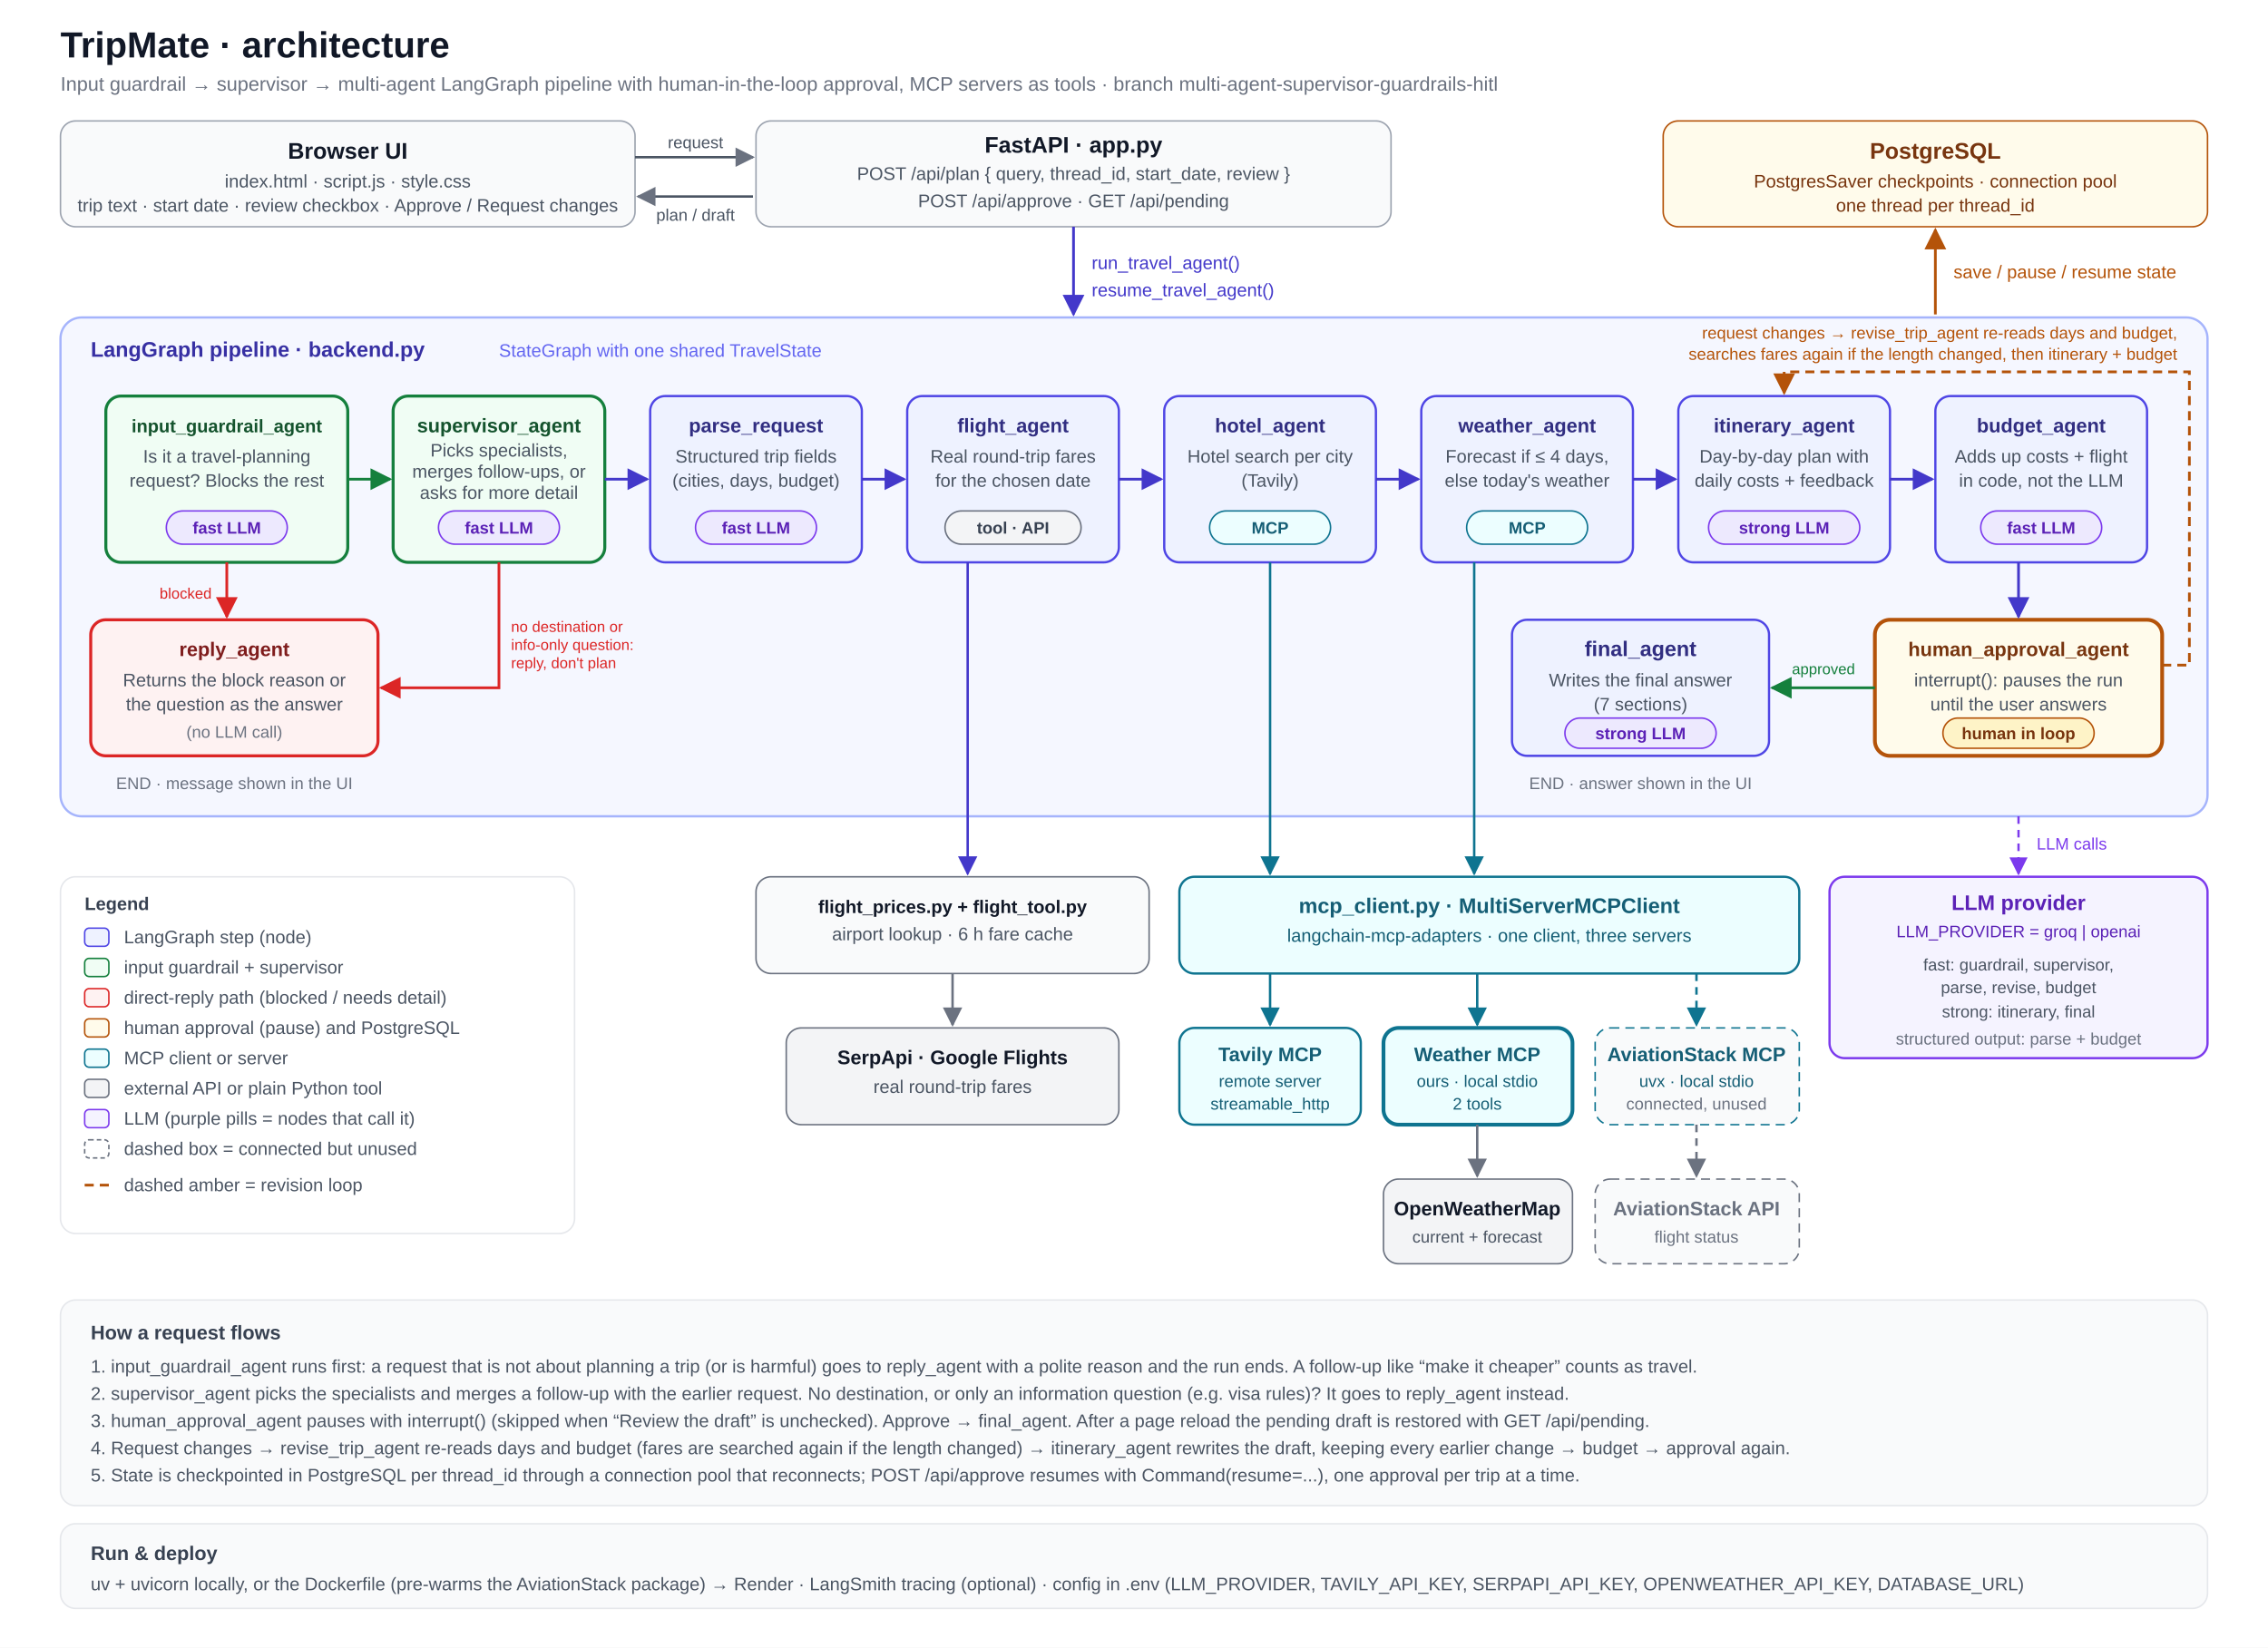
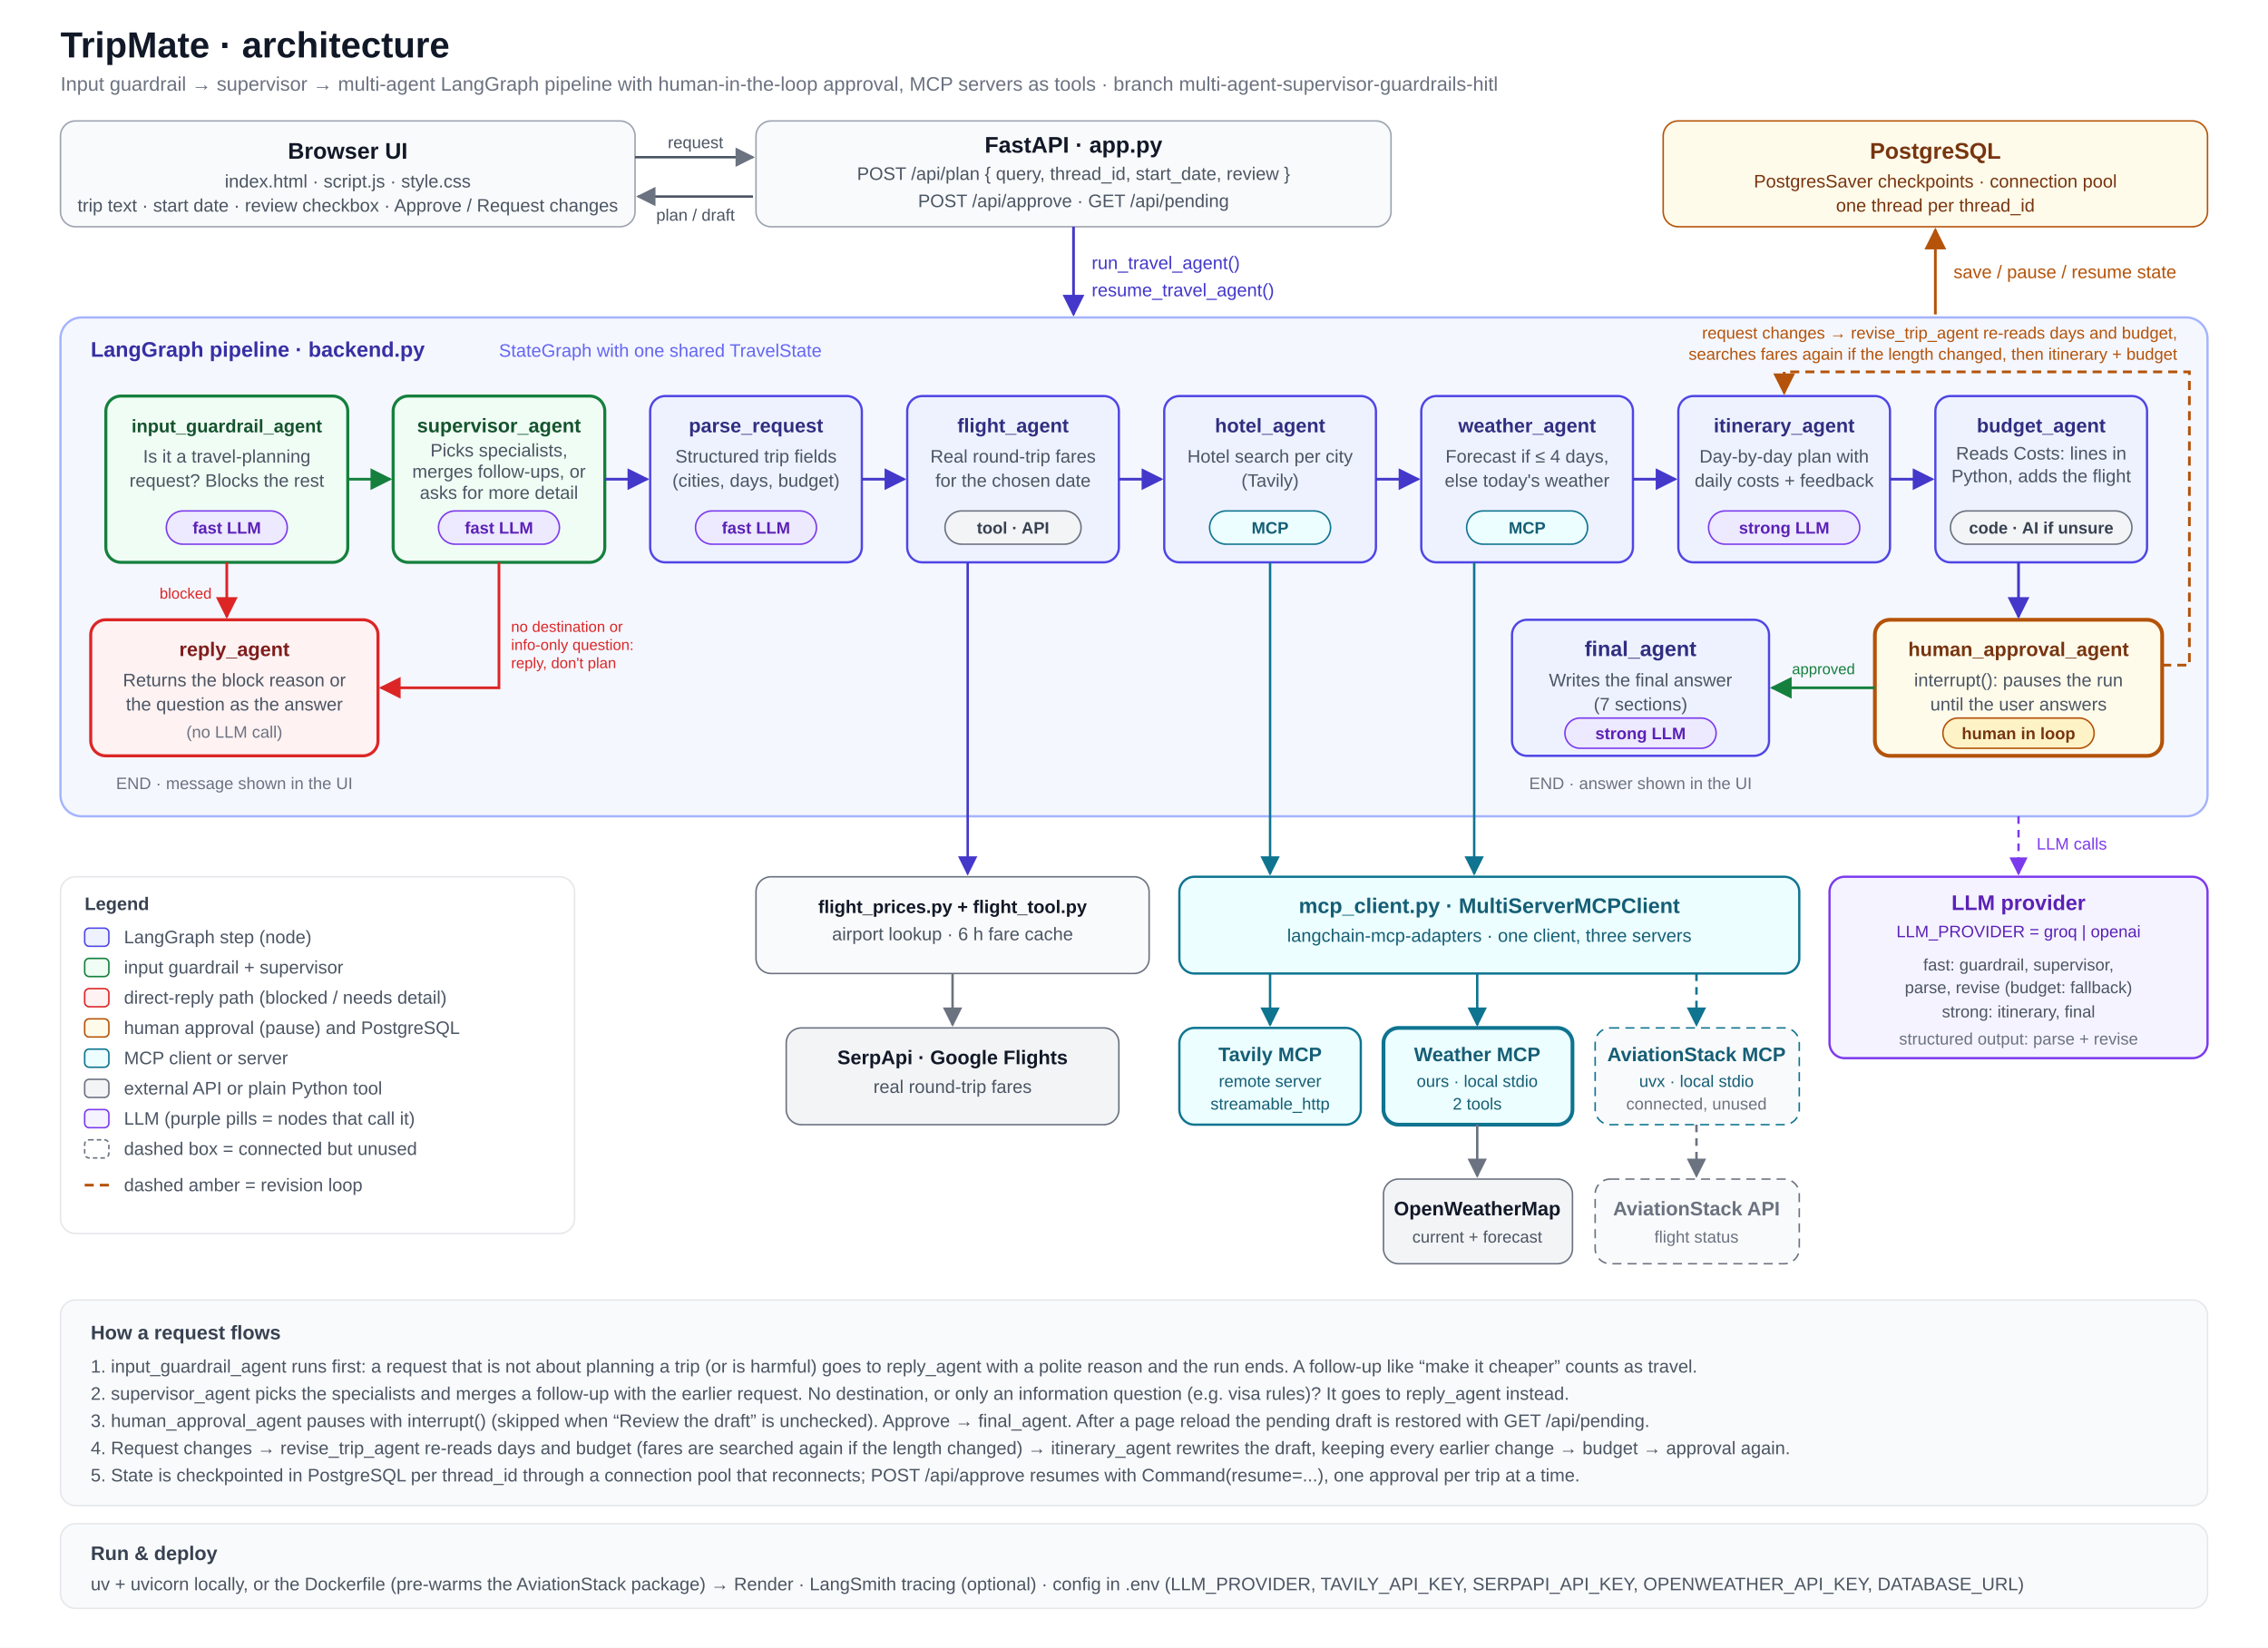
<svg xmlns="http://www.w3.org/2000/svg" viewBox="0 0 1500 1090" width="1500" height="1090" font-family="-apple-system, 'Helvetica Neue', Arial, sans-serif">
  <defs>
    <marker id="aInd" viewBox="0 0 10 10" refX="9" refY="5" markerWidth="8" markerHeight="8" orient="auto-start-reverse">
      <path d="M0,0 L10,5 L0,10 z" fill="#4338CA" />
    </marker>
    <marker id="aTeal" viewBox="0 0 10 10" refX="9" refY="5" markerWidth="8" markerHeight="8" orient="auto-start-reverse">
      <path d="M0,0 L10,5 L0,10 z" fill="#0E7490" />
    </marker>
    <marker id="aGray" viewBox="0 0 10 10" refX="9" refY="5" markerWidth="8" markerHeight="8" orient="auto-start-reverse">
      <path d="M0,0 L10,5 L0,10 z" fill="#6B7280" />
    </marker>
    <marker id="aPur" viewBox="0 0 10 10" refX="9" refY="5" markerWidth="8" markerHeight="8" orient="auto-start-reverse">
      <path d="M0,0 L10,5 L0,10 z" fill="#7C3AED" />
    </marker>
    <marker id="aAmb" viewBox="0 0 10 10" refX="9" refY="5" markerWidth="8" markerHeight="8" orient="auto-start-reverse">
      <path d="M0,0 L10,5 L0,10 z" fill="#B45309" />
    </marker>
    <marker id="aGrn" viewBox="0 0 10 10" refX="9" refY="5" markerWidth="8" markerHeight="8" orient="auto-start-reverse">
      <path d="M0,0 L10,5 L0,10 z" fill="#15803D" />
    </marker>
    <marker id="aRed" viewBox="0 0 10 10" refX="9" refY="5" markerWidth="8" markerHeight="8" orient="auto-start-reverse">
      <path d="M0,0 L10,5 L0,10 z" fill="#DC2626" />
    </marker>
  </defs>
  <rect width="1500" height="1090" fill="#FFFFFF" />
  <text x="40" y="38" font-size="24" font-weight="700" fill="#111827">TripMate · architecture</text>
  <text x="40" y="60" font-size="13" fill="#6B7280">Input guardrail → supervisor → multi-agent LangGraph pipeline with human-in-the-loop approval, MCP servers as tools · branch multi-agent-supervisor-guardrails-hitl</text>
  <rect x="40" y="80" width="380" height="70" rx="10" fill="#F9FAFB" stroke="#9CA3AF" />
  <text x="230" y="105" text-anchor="middle" font-size="15" font-weight="700" fill="#111827">Browser UI</text>
  <text x="230" y="124" text-anchor="middle" font-size="12" fill="#4B5563">index.html · script.js · style.css</text>
  <text x="230" y="140" text-anchor="middle" font-size="12" fill="#4B5563">trip text · start date · review checkbox · Approve / Request changes</text>
  <rect x="500" y="80" width="420" height="70" rx="10" fill="#F9FAFB" stroke="#9CA3AF" />
  <text x="710" y="101" text-anchor="middle" font-size="15" font-weight="700" fill="#111827">FastAPI · app.py</text>
  <text x="710" y="119" text-anchor="middle" font-size="12" fill="#4B5563">POST /api/plan  { query, thread_id, start_date, review }</text>
  <text x="710" y="137" text-anchor="middle" font-size="12" fill="#4B5563">POST /api/approve  ·  GET /api/pending</text>
  <rect x="1100" y="80" width="360" height="70" rx="10" fill="#FFFBEB" stroke="#B45309" />
  <text x="1280" y="105" text-anchor="middle" font-size="15" font-weight="700" fill="#78350F">PostgreSQL</text>
  <text x="1280" y="124" text-anchor="middle" font-size="12" fill="#78350F">PostgresSaver checkpoints · connection pool</text>
  <text x="1280" y="140" text-anchor="middle" font-size="12" fill="#78350F">one thread per thread_id</text>
  <line x1="420" y1="104" x2="498" y2="104" stroke="#4B5563" stroke-width="1.6" marker-end="url(#aGray)" />
  <line x1="498" y1="130" x2="422" y2="130" stroke="#4B5563" stroke-width="1.6" marker-end="url(#aGray)" />
  <text x="460" y="98" text-anchor="middle" font-size="11" fill="#4B5563">request</text>
  <text x="460" y="146" text-anchor="middle" font-size="11" fill="#4B5563">plan / draft</text>
  <line x1="710" y1="150" x2="710" y2="208" stroke="#4338CA" stroke-width="1.8" marker-end="url(#aInd)" />
  <text x="722" y="178" font-size="12" fill="#4338CA">run_travel_agent()</text>
  <text x="722" y="196" font-size="12" fill="#4338CA">resume_travel_agent()</text>
  <line x1="1280" y1="208" x2="1280" y2="152" stroke="#B45309" stroke-width="1.8" marker-end="url(#aAmb)" />
  <text x="1292" y="184" font-size="12" fill="#B45309">save / pause / resume state</text>
  <rect x="40" y="210" width="1420" height="330" rx="14" fill="#F5F7FF" stroke="#A5B4FC" stroke-width="1.5" />
  <text x="60" y="236" font-size="14" font-weight="700" fill="#3730A3">LangGraph pipeline · backend.py</text>
  <text x="330" y="236" font-size="12" fill="#6366F1">StateGraph with one shared TravelState</text>
  <g font-size="12" text-anchor="middle">
    <rect x="70" y="262" width="160" height="110" rx="10" fill="#F0FDF4" stroke="#15803D" stroke-width="2" />
    <text x="150" y="286" font-size="12" font-weight="700" fill="#14532D">input_guardrail_agent</text>
    <text x="150" y="306" fill="#4B5563">Is it a travel-planning</text>
    <text x="150" y="322" fill="#4B5563">request? Blocks the rest</text>
    <rect x="110" y="338" width="80" height="22" rx="11" fill="#EDE9FE" stroke="#7C3AED" />
    <text x="150" y="353" fill="#5B21B6" font-size="11" font-weight="600">fast LLM</text>
    <rect x="260" y="262" width="140" height="110" rx="10" fill="#F0FDF4" stroke="#15803D" stroke-width="2" />
    <text x="330" y="286" font-size="13" font-weight="700" fill="#14532D">supervisor_agent</text>
    <text x="330" y="302" fill="#4B5563">Picks specialists,</text>
    <text x="330" y="316" fill="#4B5563">merges follow-ups, or</text>
    <text x="330" y="330" fill="#4B5563">asks for more detail</text>
    <rect x="290" y="338" width="80" height="22" rx="11" fill="#EDE9FE" stroke="#7C3AED" />
    <text x="330" y="353" fill="#5B21B6" font-size="11" font-weight="600">fast LLM</text>
    <rect x="430" y="262" width="140" height="110" rx="10" fill="#EEF2FF" stroke="#4F46E5" stroke-width="1.5" />
    <text x="500" y="286" font-size="13" font-weight="700" fill="#312E81">parse_request</text>
    <text x="500" y="306" fill="#4B5563">Structured trip fields</text>
    <text x="500" y="322" fill="#4B5563">(cities, days, budget)</text>
    <rect x="460" y="338" width="80" height="22" rx="11" fill="#EDE9FE" stroke="#7C3AED" />
    <text x="500" y="353" fill="#5B21B6" font-size="11" font-weight="600">fast LLM</text>
    <rect x="600" y="262" width="140" height="110" rx="10" fill="#EEF2FF" stroke="#4F46E5" stroke-width="1.5" />
    <text x="670" y="286" font-size="13" font-weight="700" fill="#312E81">flight_agent</text>
    <text x="670" y="306" fill="#4B5563">Real round-trip fares</text>
    <text x="670" y="322" fill="#4B5563">for the chosen date</text>
    <rect x="625" y="338" width="90" height="22" rx="11" fill="#F3F4F6" stroke="#6B7280" />
    <text x="670" y="353" fill="#374151" font-size="11" font-weight="600">tool · API</text>
    <rect x="770" y="262" width="140" height="110" rx="10" fill="#EEF2FF" stroke="#4F46E5" stroke-width="1.5" />
    <text x="840" y="286" font-size="13" font-weight="700" fill="#312E81">hotel_agent</text>
    <text x="840" y="306" fill="#4B5563">Hotel search per city</text>
    <text x="840" y="322" fill="#4B5563">(Tavily)</text>
    <rect x="800" y="338" width="80" height="22" rx="11" fill="#ECFEFF" stroke="#0E7490" />
    <text x="840" y="353" fill="#155E75" font-size="11" font-weight="600">MCP</text>
    <rect x="940" y="262" width="140" height="110" rx="10" fill="#EEF2FF" stroke="#4F46E5" stroke-width="1.5" />
    <text x="1010" y="286" font-size="13" font-weight="700" fill="#312E81">weather_agent</text>
    <text x="1010" y="306" fill="#4B5563">Forecast if ≤ 4 days,</text>
    <text x="1010" y="322" fill="#4B5563">else today's weather</text>
    <rect x="970" y="338" width="80" height="22" rx="11" fill="#ECFEFF" stroke="#0E7490" />
    <text x="1010" y="353" fill="#155E75" font-size="11" font-weight="600">MCP</text>
    <rect x="1110" y="262" width="140" height="110" rx="10" fill="#EEF2FF" stroke="#4F46E5" stroke-width="1.5" />
    <text x="1180" y="286" font-size="13" font-weight="700" fill="#312E81">itinerary_agent</text>
    <text x="1180" y="306" fill="#4B5563">Day-by-day plan with</text>
    <text x="1180" y="322" fill="#4B5563">daily costs + feedback</text>
    <rect x="1130" y="338" width="100" height="22" rx="11" fill="#EDE9FE" stroke="#7C3AED" />
    <text x="1180" y="353" fill="#5B21B6" font-size="11" font-weight="600">strong LLM</text>
    <rect x="1280" y="262" width="140" height="110" rx="10" fill="#EEF2FF" stroke="#4F46E5" stroke-width="1.5" />
    <text x="1350" y="286" font-size="13" font-weight="700" fill="#312E81">budget_agent</text>
-     <text x="1350" y="306" fill="#4B5563">Adds up costs + flight</text>
-     <text x="1350" y="322" fill="#4B5563">in code, not the LLM</text>
-     <rect x="1310" y="338" width="80" height="22" rx="11" fill="#EDE9FE" stroke="#7C3AED" />
-     <text x="1350" y="353" fill="#5B21B6" font-size="11" font-weight="600">fast LLM</text>
+     <text x="1350" y="304" fill="#4B5563">Reads Costs: lines in</text>
+     <text x="1350" y="319" fill="#4B5563">Python, adds the flight</text>
+     <rect x="1290" y="338" width="120" height="22" rx="11" fill="#F3F4F6" stroke="#6B7280" />
+     <text x="1350" y="353" fill="#374151" font-size="11" font-weight="600">code · AI if unsure</text>
  </g>
  <g stroke="#4338CA" stroke-width="1.8" marker-end="url(#aInd)">
    <line x1="400" y1="317" x2="428" y2="317" />
    <line x1="570" y1="317" x2="598" y2="317" />
    <line x1="740" y1="317" x2="768" y2="317" />
    <line x1="910" y1="317" x2="938" y2="317" />
    <line x1="1080" y1="317" x2="1108" y2="317" />
    <line x1="1250" y1="317" x2="1278" y2="317" />
  </g>
  <line x1="230" y1="317" x2="258" y2="317" stroke="#15803D" stroke-width="1.8" marker-end="url(#aGrn)" />
  <g font-size="12" text-anchor="middle">
    <rect x="60" y="410" width="190" height="90" rx="10" fill="#FEF2F2" stroke="#DC2626" stroke-width="2" />
    <text x="155" y="434" font-size="13" font-weight="700" fill="#7F1D1D">reply_agent</text>
    <text x="155" y="454" fill="#4B5563">Returns the block reason or</text>
    <text x="155" y="470" fill="#4B5563">the question as the answer</text>
    <text x="155" y="488" fill="#6B7280" font-size="11">(no LLM call)</text>
    <rect x="1000" y="410" width="170" height="90" rx="10" fill="#EEF2FF" stroke="#4F46E5" stroke-width="1.5" />
    <text x="1085" y="434" font-size="14" font-weight="700" fill="#312E81">final_agent</text>
    <text x="1085" y="454" fill="#4B5563">Writes the final answer</text>
    <text x="1085" y="470" fill="#4B5563">(7 sections)</text>
    <rect x="1035" y="475" width="100" height="20" rx="10" fill="#EDE9FE" stroke="#7C3AED" />
    <text x="1085" y="489" fill="#5B21B6" font-size="11" font-weight="600">strong LLM</text>
    <rect x="1240" y="410" width="190" height="90" rx="10" fill="#FFFBEB" stroke="#B45309" stroke-width="2.5" />
    <text x="1335" y="434" font-size="13" font-weight="700" fill="#78350F">human_approval_agent</text>
    <text x="1335" y="454" fill="#4B5563">interrupt(): pauses the run</text>
    <text x="1335" y="470" fill="#4B5563">until the user answers</text>
    <rect x="1285" y="475" width="100" height="20" rx="10" fill="#FEF3C7" stroke="#B45309" />
    <text x="1335" y="489" fill="#78350F" font-size="11" font-weight="600">human in loop</text>
  </g>
  <text x="155" y="522" text-anchor="middle" font-size="11" fill="#6B7280">END · message shown in the UI</text>
  <text x="1085" y="522" text-anchor="middle" font-size="11" fill="#6B7280">END · answer shown in the UI</text>
  <line x1="150" y1="372" x2="150" y2="408" stroke="#DC2626" stroke-width="1.8" marker-end="url(#aRed)" />
  <text x="140" y="396" text-anchor="end" font-size="10" fill="#DC2626">blocked</text>
  <path d="M330,372 L330,455 L252,455" fill="none" stroke="#DC2626" stroke-width="1.8" marker-end="url(#aRed)" />
  <text x="338" y="418" font-size="10" fill="#DC2626">no destination or</text>
  <text x="338" y="430" font-size="10" fill="#DC2626">info-only question:</text>
  <text x="338" y="442" font-size="10" fill="#DC2626">reply, don't plan</text>
  <line x1="1335" y1="372" x2="1335" y2="408" stroke="#4338CA" stroke-width="1.8" marker-end="url(#aInd)" />
  <line x1="1240" y1="455" x2="1172" y2="455" stroke="#15803D" stroke-width="1.8" marker-end="url(#aGrn)" />
  <text x="1206" y="446" text-anchor="middle" font-size="10" fill="#15803D">approved</text>
  <path d="M1430,440 L1448,440 L1448,246 L1180,246 L1180,260" fill="none" stroke="#B45309" stroke-width="1.8" stroke-dasharray="6 4" marker-end="url(#aAmb)" />
  <text x="1440" y="224" text-anchor="end" font-size="11" fill="#B45309">request changes → revise_trip_agent re-reads days and budget,</text>
  <text x="1440" y="238" text-anchor="end" font-size="11" fill="#B45309">searches fares again if the length changed, then itinerary + budget</text>
  <rect x="1210" y="580" width="250" height="120" rx="10" fill="#F5F3FF" stroke="#7C3AED" stroke-width="1.5" />
  <text x="1335" y="602" text-anchor="middle" font-size="14" font-weight="700" fill="#5B21B6">LLM provider</text>
  <text x="1335" y="620" text-anchor="middle" font-size="11" fill="#5B21B6">LLM_PROVIDER = groq | openai</text>
  <text x="1335" y="642" text-anchor="middle" font-size="11" fill="#4B5563">fast: guardrail, supervisor,</text>
-   <text x="1335" y="657" text-anchor="middle" font-size="11" fill="#4B5563">parse, revise, budget</text>
+   <text x="1335" y="657" text-anchor="middle" font-size="11" fill="#4B5563">parse, revise (budget: fallback)</text>
  <text x="1335" y="673" text-anchor="middle" font-size="11" fill="#4B5563">strong: itinerary, final</text>
-   <text x="1335" y="691" text-anchor="middle" font-size="11" fill="#6B7280">structured output: parse + budget</text>
+   <text x="1335" y="691" text-anchor="middle" font-size="11" fill="#6B7280">structured output: parse + revise</text>
  <line x1="1335" y1="540" x2="1335" y2="578" stroke="#7C3AED" stroke-width="1.5" stroke-dasharray="5 4" marker-end="url(#aPur)" />
  <text x="1347" y="562" font-size="11" fill="#7C3AED">LLM calls</text>
  <rect x="500" y="580" width="260" height="64" rx="10" fill="#F9FAFB" stroke="#6B7280" />
  <text x="630" y="604" text-anchor="middle" font-size="12" font-weight="700" fill="#111827">flight_prices.py + flight_tool.py</text>
  <text x="630" y="622" text-anchor="middle" font-size="12" fill="#4B5563">airport lookup · 6 h fare cache</text>
  <line x1="640" y1="372" x2="640" y2="578" stroke="#4338CA" stroke-width="1.6" marker-end="url(#aInd)" />
  <rect x="780" y="580" width="410" height="64" rx="10" fill="#ECFEFF" stroke="#0E7490" stroke-width="1.5" />
  <text x="985" y="604" text-anchor="middle" font-size="14" font-weight="700" fill="#155E75">mcp_client.py · MultiServerMCPClient</text>
  <text x="985" y="623" text-anchor="middle" font-size="12" fill="#155E75">langchain-mcp-adapters · one client, three servers</text>
  <line x1="840" y1="372" x2="840" y2="578" stroke="#0E7490" stroke-width="1.6" marker-end="url(#aTeal)" />
  <line x1="975" y1="372" x2="975" y2="578" stroke="#0E7490" stroke-width="1.6" marker-end="url(#aTeal)" />
  <rect x="520" y="680" width="220" height="64" rx="10" fill="#F3F4F6" stroke="#6B7280" />
  <text x="630" y="704" text-anchor="middle" font-size="13" font-weight="700" fill="#111827">SerpApi · Google Flights</text>
  <text x="630" y="723" text-anchor="middle" font-size="12" fill="#4B5563">real round-trip fares</text>
  <line x1="630" y1="644" x2="630" y2="678" stroke="#6B7280" stroke-width="1.6" marker-end="url(#aGray)" />
  <rect x="780" y="680" width="120" height="64" rx="10" fill="#ECFEFF" stroke="#0E7490" stroke-width="1.5" />
  <text x="840" y="702" text-anchor="middle" font-size="13" font-weight="700" fill="#155E75">Tavily MCP</text>
  <text x="840" y="719" text-anchor="middle" font-size="11" fill="#155E75">remote server</text>
  <text x="840" y="734" text-anchor="middle" font-size="11" fill="#155E75">streamable_http</text>
  <line x1="840" y1="644" x2="840" y2="678" stroke="#0E7490" stroke-width="1.6" marker-end="url(#aTeal)" />
  <rect x="915" y="680" width="125" height="64" rx="10" fill="#ECFEFF" stroke="#0E7490" stroke-width="2.5" />
  <text x="977" y="702" text-anchor="middle" font-size="13" font-weight="700" fill="#155E75">Weather MCP</text>
  <text x="977" y="719" text-anchor="middle" font-size="11" fill="#155E75">ours · local stdio</text>
  <text x="977" y="734" text-anchor="middle" font-size="11" fill="#155E75">2 tools</text>
  <line x1="977" y1="644" x2="977" y2="678" stroke="#0E7490" stroke-width="1.6" marker-end="url(#aTeal)" />
  <rect x="1055" y="680" width="135" height="64" rx="10" fill="#F9FAFB" stroke="#0E7490" stroke-dasharray="6 4" />
  <text x="1122" y="702" text-anchor="middle" font-size="13" font-weight="700" fill="#155E75">AviationStack MCP</text>
  <text x="1122" y="719" text-anchor="middle" font-size="11" fill="#155E75">uvx · local stdio</text>
  <text x="1122" y="734" text-anchor="middle" font-size="11" fill="#6B7280">connected, unused</text>
  <line x1="1122" y1="644" x2="1122" y2="678" stroke="#0E7490" stroke-width="1.6" stroke-dasharray="5 4" marker-end="url(#aTeal)" />
  <rect x="915" y="780" width="125" height="56" rx="10" fill="#F3F4F6" stroke="#6B7280" />
  <text x="977" y="804" text-anchor="middle" font-size="13" font-weight="700" fill="#111827">OpenWeatherMap</text>
  <text x="977" y="822" text-anchor="middle" font-size="11" fill="#4B5563">current + forecast</text>
  <line x1="977" y1="744" x2="977" y2="778" stroke="#6B7280" stroke-width="1.6" marker-end="url(#aGray)" />
  <rect x="1055" y="780" width="135" height="56" rx="10" fill="#F9FAFB" stroke="#6B7280" stroke-dasharray="6 4" />
  <text x="1122" y="804" text-anchor="middle" font-size="13" font-weight="700" fill="#6B7280">AviationStack API</text>
  <text x="1122" y="822" text-anchor="middle" font-size="11" fill="#6B7280">flight status</text>
  <line x1="1122" y1="744" x2="1122" y2="778" stroke="#6B7280" stroke-width="1.6" stroke-dasharray="5 4" marker-end="url(#aGray)" />
  <rect x="40" y="580" width="340" height="236" rx="10" fill="#FFFFFF" stroke="#E5E7EB" />
  <text x="56" y="602" font-size="12" font-weight="700" fill="#374151">Legend</text>
  <rect x="56" y="614" width="16" height="12" rx="3" fill="#EEF2FF" stroke="#4F46E5" />
  <text x="82" y="624" font-size="12" fill="#4B5563">LangGraph step (node)</text>
  <rect x="56" y="634" width="16" height="12" rx="3" fill="#F0FDF4" stroke="#15803D" />
  <text x="82" y="644" font-size="12" fill="#4B5563">input guardrail + supervisor</text>
  <rect x="56" y="654" width="16" height="12" rx="3" fill="#FEF2F2" stroke="#DC2626" />
  <text x="82" y="664" font-size="12" fill="#4B5563">direct-reply path (blocked / needs detail)</text>
  <rect x="56" y="674" width="16" height="12" rx="3" fill="#FFFBEB" stroke="#B45309" />
  <text x="82" y="684" font-size="12" fill="#4B5563">human approval (pause) and PostgreSQL</text>
  <rect x="56" y="694" width="16" height="12" rx="3" fill="#ECFEFF" stroke="#0E7490" />
  <text x="82" y="704" font-size="12" fill="#4B5563">MCP client or server</text>
  <rect x="56" y="714" width="16" height="12" rx="3" fill="#F3F4F6" stroke="#6B7280" />
  <text x="82" y="724" font-size="12" fill="#4B5563">external API or plain Python tool</text>
  <rect x="56" y="734" width="16" height="12" rx="3" fill="#F5F3FF" stroke="#7C3AED" />
  <text x="82" y="744" font-size="12" fill="#4B5563">LLM (purple pills = nodes that call it)</text>
  <rect x="56" y="754" width="16" height="12" rx="3" fill="#FFFFFF" stroke="#6B7280" stroke-dasharray="3 2" />
  <text x="82" y="764" font-size="12" fill="#4B5563">dashed box = connected but unused</text>
  <line x1="56" y1="784" x2="72" y2="784" stroke="#B45309" stroke-width="1.8" stroke-dasharray="6 4" />
  <text x="82" y="788" font-size="12" fill="#4B5563">dashed amber = revision loop</text>
  <rect x="40" y="860" width="1420" height="136" rx="10" fill="#F9FAFB" stroke="#E5E7EB" />
  <text x="60" y="886" font-size="13" font-weight="700" fill="#374151">How a request flows</text>
  <text x="60" y="908" font-size="12" fill="#4B5563">1. input_guardrail_agent runs first: a request that is not about planning a trip (or is harmful) goes to reply_agent with a polite reason and the run ends. A follow-up like “make it cheaper” counts as travel.</text>
  <text x="60" y="926" font-size="12" fill="#4B5563">2. supervisor_agent picks the specialists and merges a follow-up with the earlier request. No destination, or only an information question (e.g. visa rules)? It goes to reply_agent instead.</text>
  <text x="60" y="944" font-size="12" fill="#4B5563">3. human_approval_agent pauses with interrupt() (skipped when “Review the draft” is unchecked). Approve → final_agent. After a page reload the pending draft is restored with GET /api/pending.</text>
  <text x="60" y="962" font-size="12" fill="#4B5563">4. Request changes → revise_trip_agent re-reads days and budget (fares are searched again if the length changed) → itinerary_agent rewrites the draft, keeping every earlier change → budget → approval again.</text>
  <text x="60" y="980" font-size="12" fill="#4B5563">5. State is checkpointed in PostgreSQL per thread_id through a connection pool that reconnects; POST /api/approve resumes with Command(resume=...), one approval per trip at a time.</text>
  <rect x="40" y="1008" width="1420" height="56" rx="10" fill="#F9FAFB" stroke="#E5E7EB" />
  <text x="60" y="1032" font-size="13" font-weight="700" fill="#374151">Run &amp; deploy</text>
  <text x="60" y="1052" font-size="12" fill="#4B5563">uv + uvicorn locally, or the Dockerfile (pre-warms the AviationStack package) → Render  ·  LangSmith tracing (optional)  ·  config in .env (LLM_PROVIDER, TAVILY_API_KEY, SERPAPI_API_KEY, OPENWEATHER_API_KEY, DATABASE_URL)</text>
</svg>
